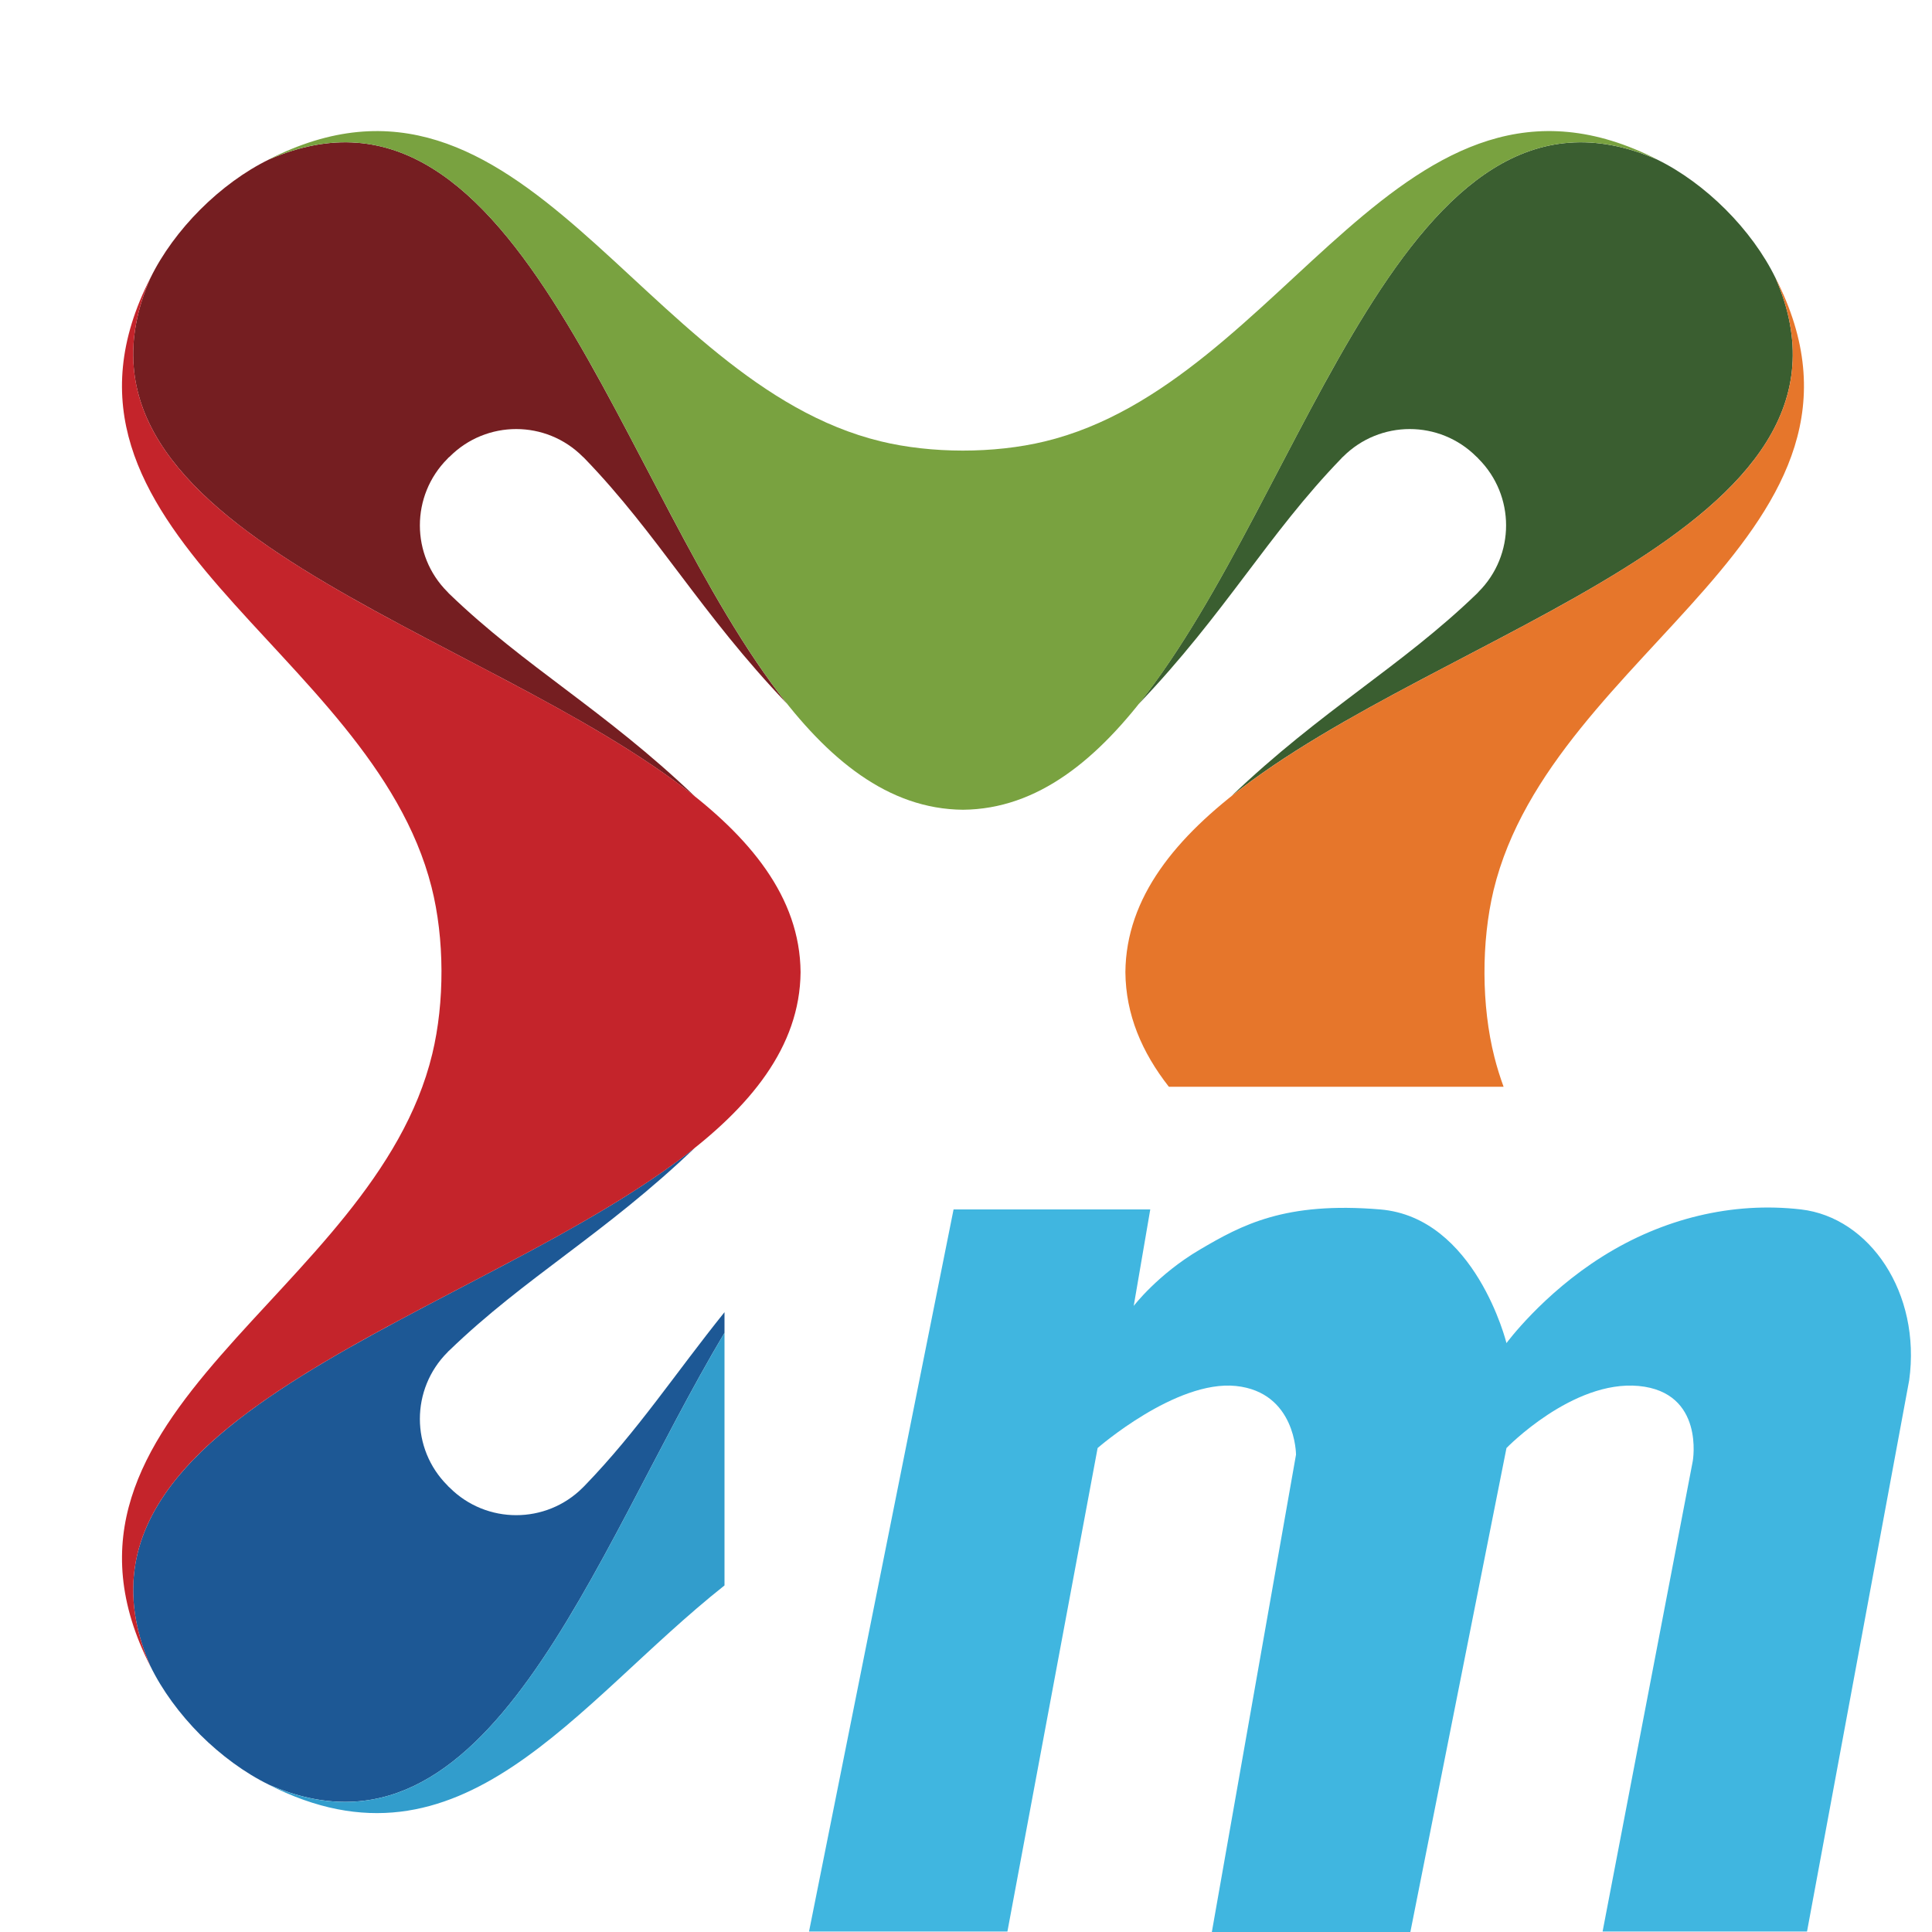
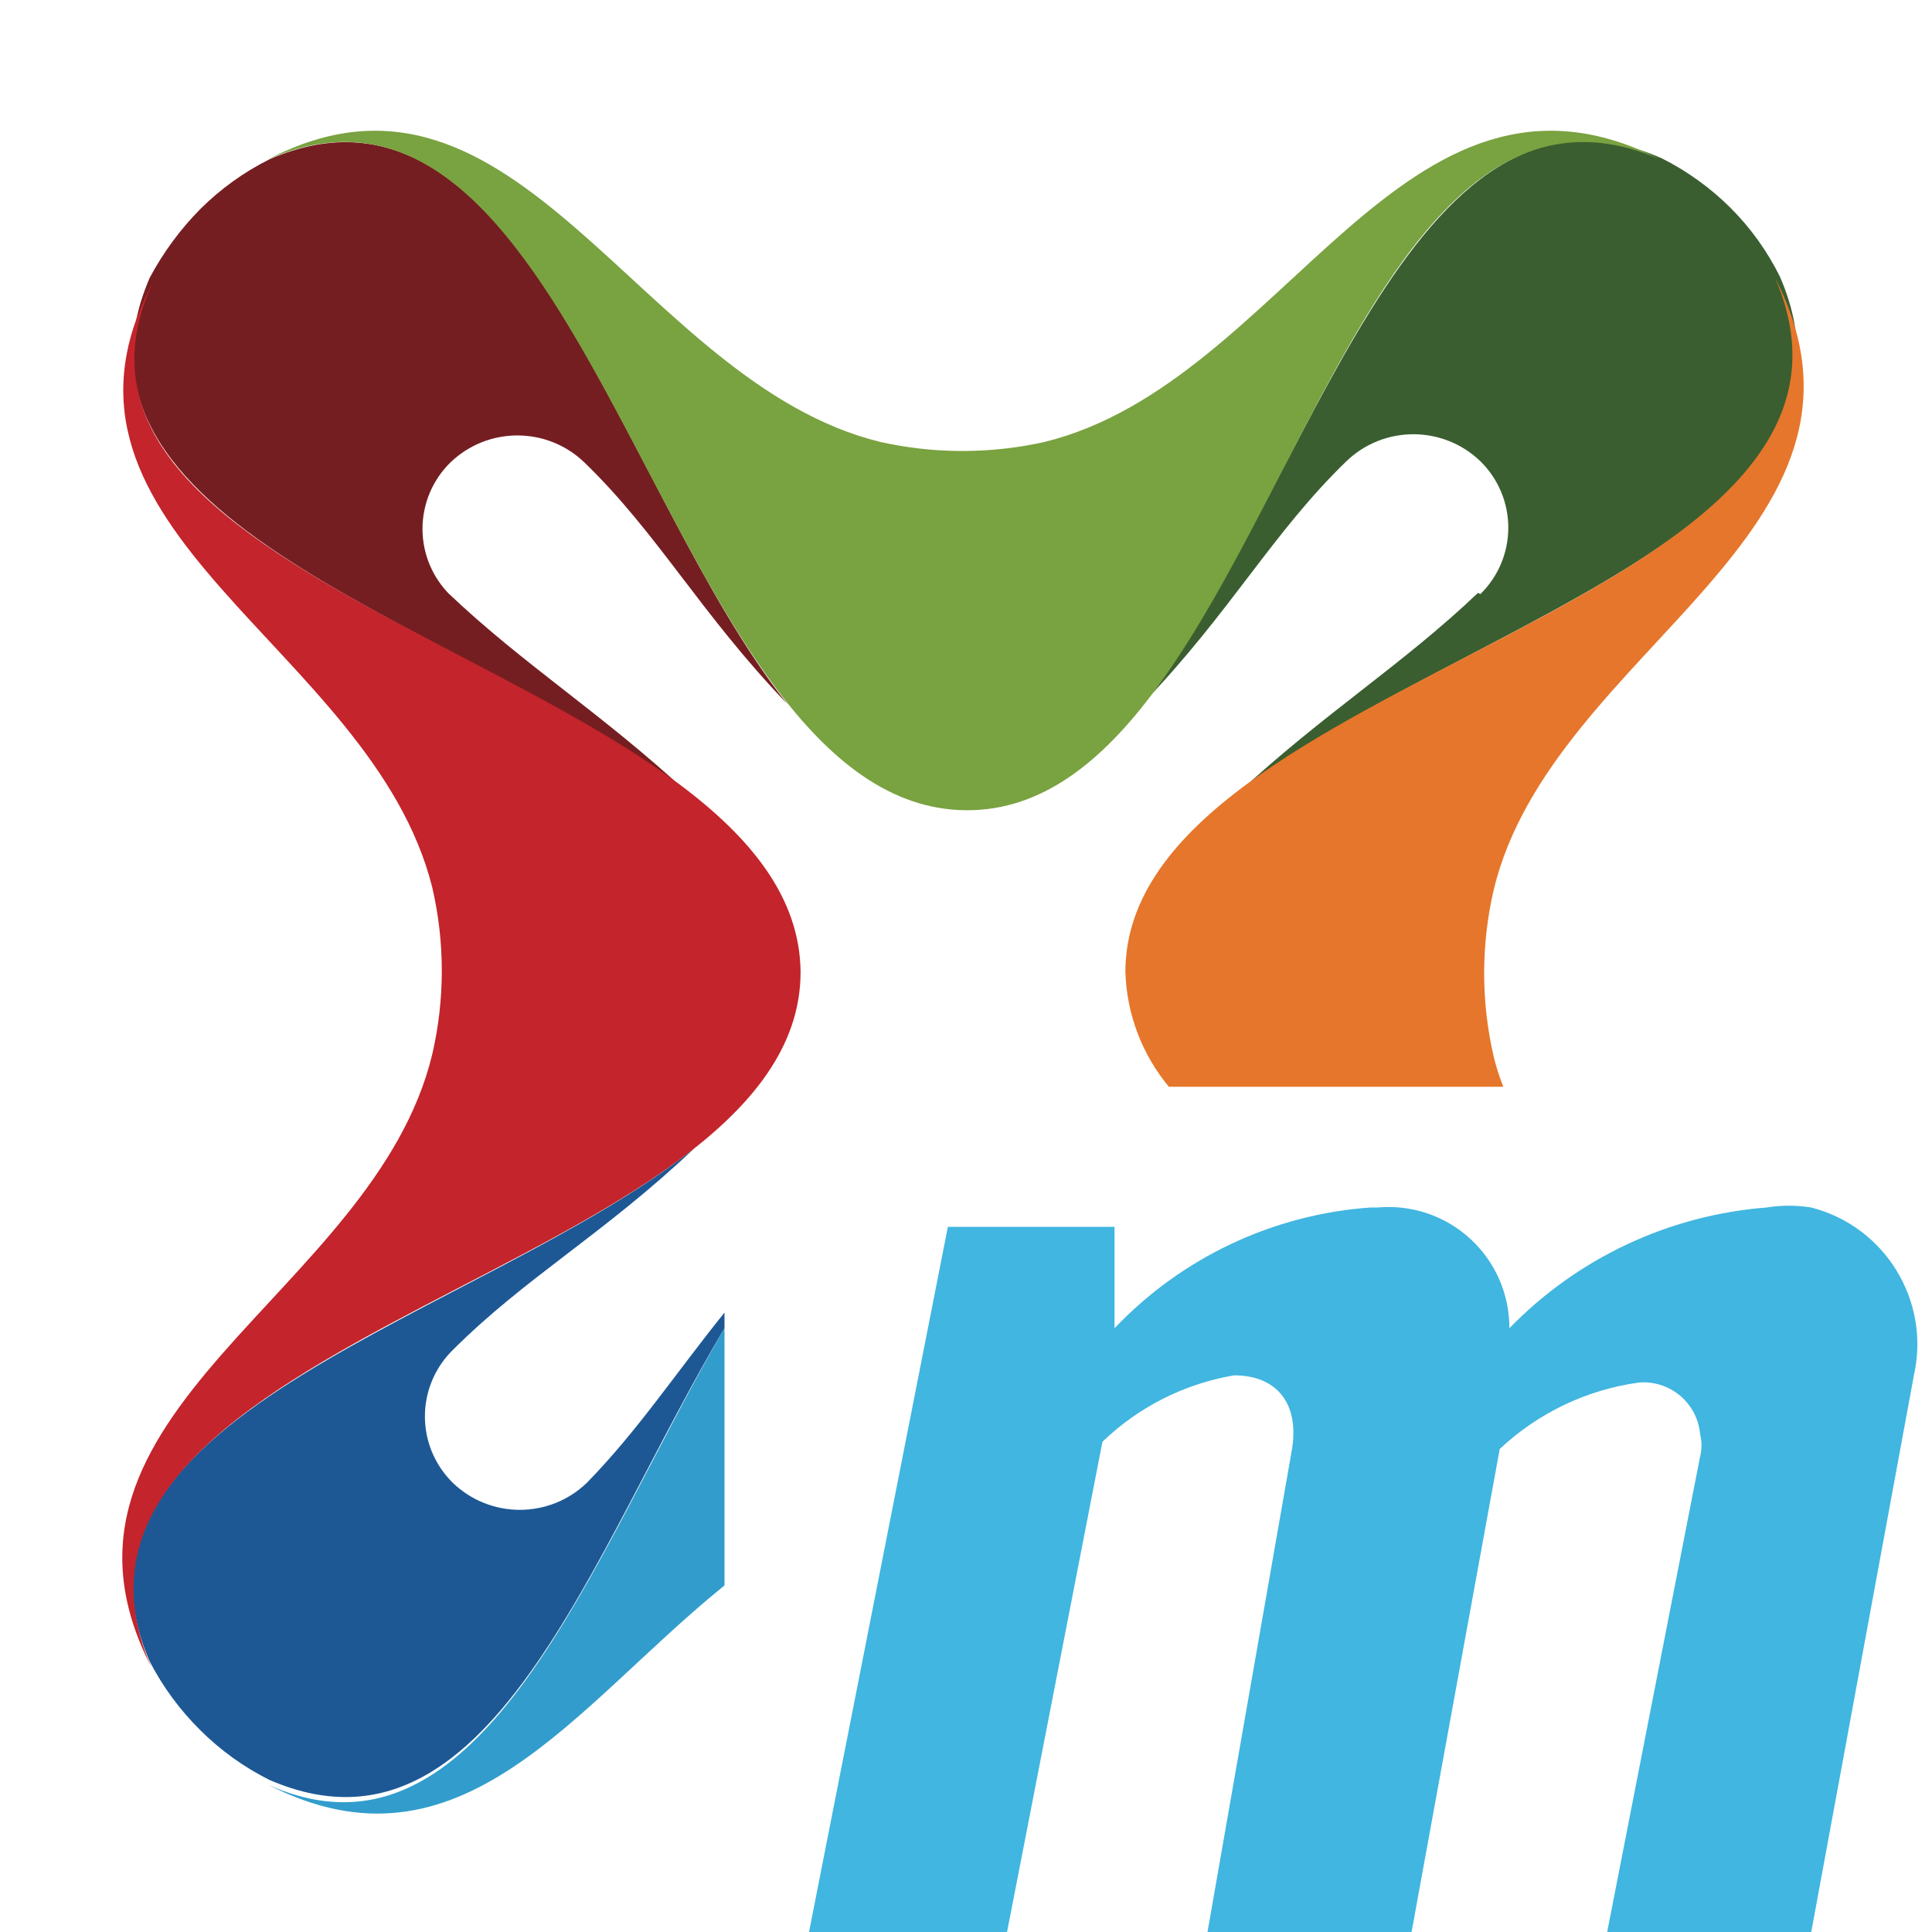
- <svg xmlns="http://www.w3.org/2000/svg" width="16" height="16" viewBox="0 0 16 16">
-   <g fill="none" fill-rule="evenodd">
-     <g transform="translate(1 1)">
-       <path fill="#751E21" d="M2.714,3.911 L2.72,3.917 L2.721,3.918 C3.349,4.524 4.005,4.879 4.753,5.594 L4.752,5.594 C3.007,4.201 -0.662,3.393 0.245,1.304 C0.342,1.104 0.488,0.906 0.659,0.735 C0.83,0.564 1.028,0.418 1.227,0.321 C3.317,-0.588 4.125,3.082 5.518,4.828 L5.518,4.828 C4.803,4.08 4.449,3.425 3.842,2.797 L3.841,2.796 L3.835,2.79 L3.826,2.782 C3.522,2.477 3.028,2.477 2.724,2.782 L2.714,2.79 L2.706,2.799 C2.401,3.104 2.401,3.598 2.706,3.902 L2.714,3.911" />
-       <path fill="#1D5895" d="M5,9.867 L5,10.038 C3.893,11.897 3.045,14.57 1.227,13.78 C1.028,13.683 0.83,13.537 0.659,13.367 C0.488,13.195 0.342,12.997 0.245,12.797 C-0.662,10.708 3.007,9.9 4.752,8.507 L4.753,8.507 C4.005,9.222 3.349,9.577 2.721,10.184 L2.72,10.185 L2.714,10.19 L2.706,10.199 C2.401,10.504 2.401,10.998 2.706,11.302 L2.714,11.311 L2.724,11.32 C3.028,11.624 3.522,11.624 3.826,11.32 L3.835,11.311 L3.841,11.305 L3.842,11.304 C4.283,10.848 4.59,10.377 5,9.867 Z" />
-       <path fill="#3A5E30" d="M11.236,3.911 L11.23,3.917 L11.229,3.918 C10.601,4.524 9.945,4.879 9.197,5.594 L9.197,5.594 C10.944,4.201 14.612,3.393 13.705,1.304 C13.608,1.104 13.462,0.906 13.291,0.735 C13.12,0.564 12.922,0.418 12.723,0.321 C10.633,-0.588 9.825,3.082 8.431,4.828 L8.432,4.828 C9.147,4.08 9.501,3.424 10.108,2.797 L10.109,2.796 L10.114,2.79 L10.123,2.782 C10.428,2.477 10.922,2.477 11.227,2.782 L11.236,2.79 L11.244,2.799 C11.549,3.104 11.549,3.598 11.244,3.902 L11.236,3.911" />
-       <path fill="#C4242B" d="M5.63,7.051 C5.609,9.534 -0.944,10.084 0.248,12.804 C-0.833,10.694 2.097,9.731 2.58,7.728 C2.683,7.301 2.682,6.773 2.574,6.347 C2.072,4.362 -0.829,3.398 0.248,1.297 C-0.944,4.017 5.61,4.567 5.63,7.051" />
-       <path fill="#79A240" d="M6.294,2.655 C4.293,2.17 3.33,-0.757 1.221,0.323 C3.941,-0.868 4.492,5.685 6.975,5.706 C9.459,5.685 10.009,-0.868 12.729,0.323 C10.618,-0.758 9.655,2.174 7.651,2.656 C7.232,2.757 6.714,2.757 6.294,2.655" />
-       <path fill="#329DCC" d="M5,12.13 C3.764,13.108 2.823,14.598 1.221,13.778 C3.043,14.576 3.892,11.898 5,10.038 L5,12.13 Z" />
-       <path fill="#E6762B" d="M11.452,8 L8.68,8 C8.456,7.714 8.323,7.402 8.32,7.051 C8.341,4.567 14.894,4.017 13.702,1.297 C14.783,3.407 11.853,4.37 11.369,6.373 C11.267,6.8 11.268,7.329 11.376,7.754 C11.397,7.838 11.423,7.92 11.452,8 Z" />
-     </g>
-     <path fill="#40B6E0" d="M7.897,10.016 L6.7,15.996 L8.343,15.996 L9.09,11.992 C9.09,11.992 9.737,11.427 10.235,11.478 C10.733,11.53 10.733,12.047 10.733,12.047 L10.036,16 L11.68,16 L12.476,11.992 C12.476,11.992 13.023,11.427 13.571,11.478 C14.119,11.53 14.019,12.099 14.019,12.099 L13.272,15.996 L14.965,15.996 L15.811,11.431 C15.911,10.708 15.484,10.082 14.915,10.016 C14.346,9.95 13.77,10.092 13.272,10.405 C12.774,10.717 12.476,11.123 12.476,11.123 C12.476,11.123 12.219,10.082 11.43,10.016 C10.641,9.95 10.285,10.144 9.936,10.349 C9.588,10.554 9.389,10.815 9.389,10.815 L9.526,10.016 L7.897,10.016 Z" />
-   </g>
+ <svg xmlns="http://www.w3.org/2000/svg" viewBox="0 0 16 16">
+   <path d="M3.71,4.91h0c.63.6,1.28,1,2,1.67h0C4,5.2.34,4.39,1.24,2.3a2.46,2.46,0,0,1,.42-.57,2.22,2.22,0,0,1,.57-.41C4.32.41,5.13,4.08,6.52,5.83h0c-.72-.75-1.07-1.41-1.68-2h0a.8.8,0,0,0-1.11,0h0a.77.77,0,0,0,0,1.1h0" fill="#751e21" fill-rule="evenodd" />
+   <path d="M6,10.87V11c-1.11,1.86-1.95,4.53-3.77,3.74a2.22,2.22,0,0,1-.57-.41,2.27,2.27,0,0,1-.42-.57C.34,11.71,4,10.9,5.75,9.51h0c-.75.71-1.4,1.07-2,1.67h0a.77.77,0,0,0,0,1.1h0a.8.8,0,0,0,1.11,0h0C5.28,11.85,5.59,11.38,6,10.87Z" fill="#1d5895" fill-rule="evenodd" />
+   <path d="M12.24,4.91h0c-.63.6-1.28,1-2,1.67h0c1.74-1.39,5.41-2.2,4.5-4.29a2.16,2.16,0,0,0-.41-.57,2.22,2.22,0,0,0-.57-.41c-2.09-.91-2.9,2.76-4.29,4.51h0c.72-.75,1.07-1.41,1.68-2h0a.8.8,0,0,1,1.11,0h0a.77.77,0,0,1,0,1.1h0" fill="#3a5e30" fill-rule="evenodd" />
+   <path d="M6.63,8.05c0,2.48-6.57,3-5.38,5.75C.17,11.69,3.1,10.73,3.58,8.73a3.06,3.06,0,0,0,0-1.38c-.5-2-3.4-2.95-2.32-5C.06,5,6.61,5.57,6.63,8.05" fill="#c4242b" fill-rule="evenodd" />
+   <path d="M7.29,3.66c-2-.49-3-3.42-5.07-2.34C4.94.13,5.49,6.69,8,6.71s3-6.58,5.75-5.39C11.62.24,10.65,3.17,8.65,3.66a3.12,3.12,0,0,1-1.36,0" fill="#79a240" fill-rule="evenodd" />
+   <path d="M6,13.13c-1.24,1-2.18,2.47-3.78,1.65C4,15.58,4.89,12.9,6,11Z" fill="#329dcc" fill-rule="evenodd" />
+   <path d="M12.45,9H9.68a1.56,1.56,0,0,1-.36-.95c0-2.48,6.57-3,5.38-5.75,1.08,2.11-1.85,3.07-2.33,5.07a3.06,3.06,0,0,0,0,1.38A1.82,1.82,0,0,0,12.45,9Z" fill="#e6762b" fill-rule="evenodd" />
+   <path d="M6.7,16H8.34l.79-4.06a2.07,2.07,0,0,1,1.09-.55c.36,0,.54.24.48.61L10,16h1.69l.73-4a2.1,2.1,0,0,1,1.15-.55.47.47,0,0,1,.51.43.37.37,0,0,1,0,.18L13.31,16H15l.85-4.61A1.17,1.17,0,0,0,15,10a1.16,1.16,0,0,0-.37,0,3.33,3.33,0,0,0-2.13,1,1,1,0,0,0-1.09-1h-.06a3.24,3.24,0,0,0-2.12,1v-.84H7.85Z" fill="#40b6e0" />
</svg>
